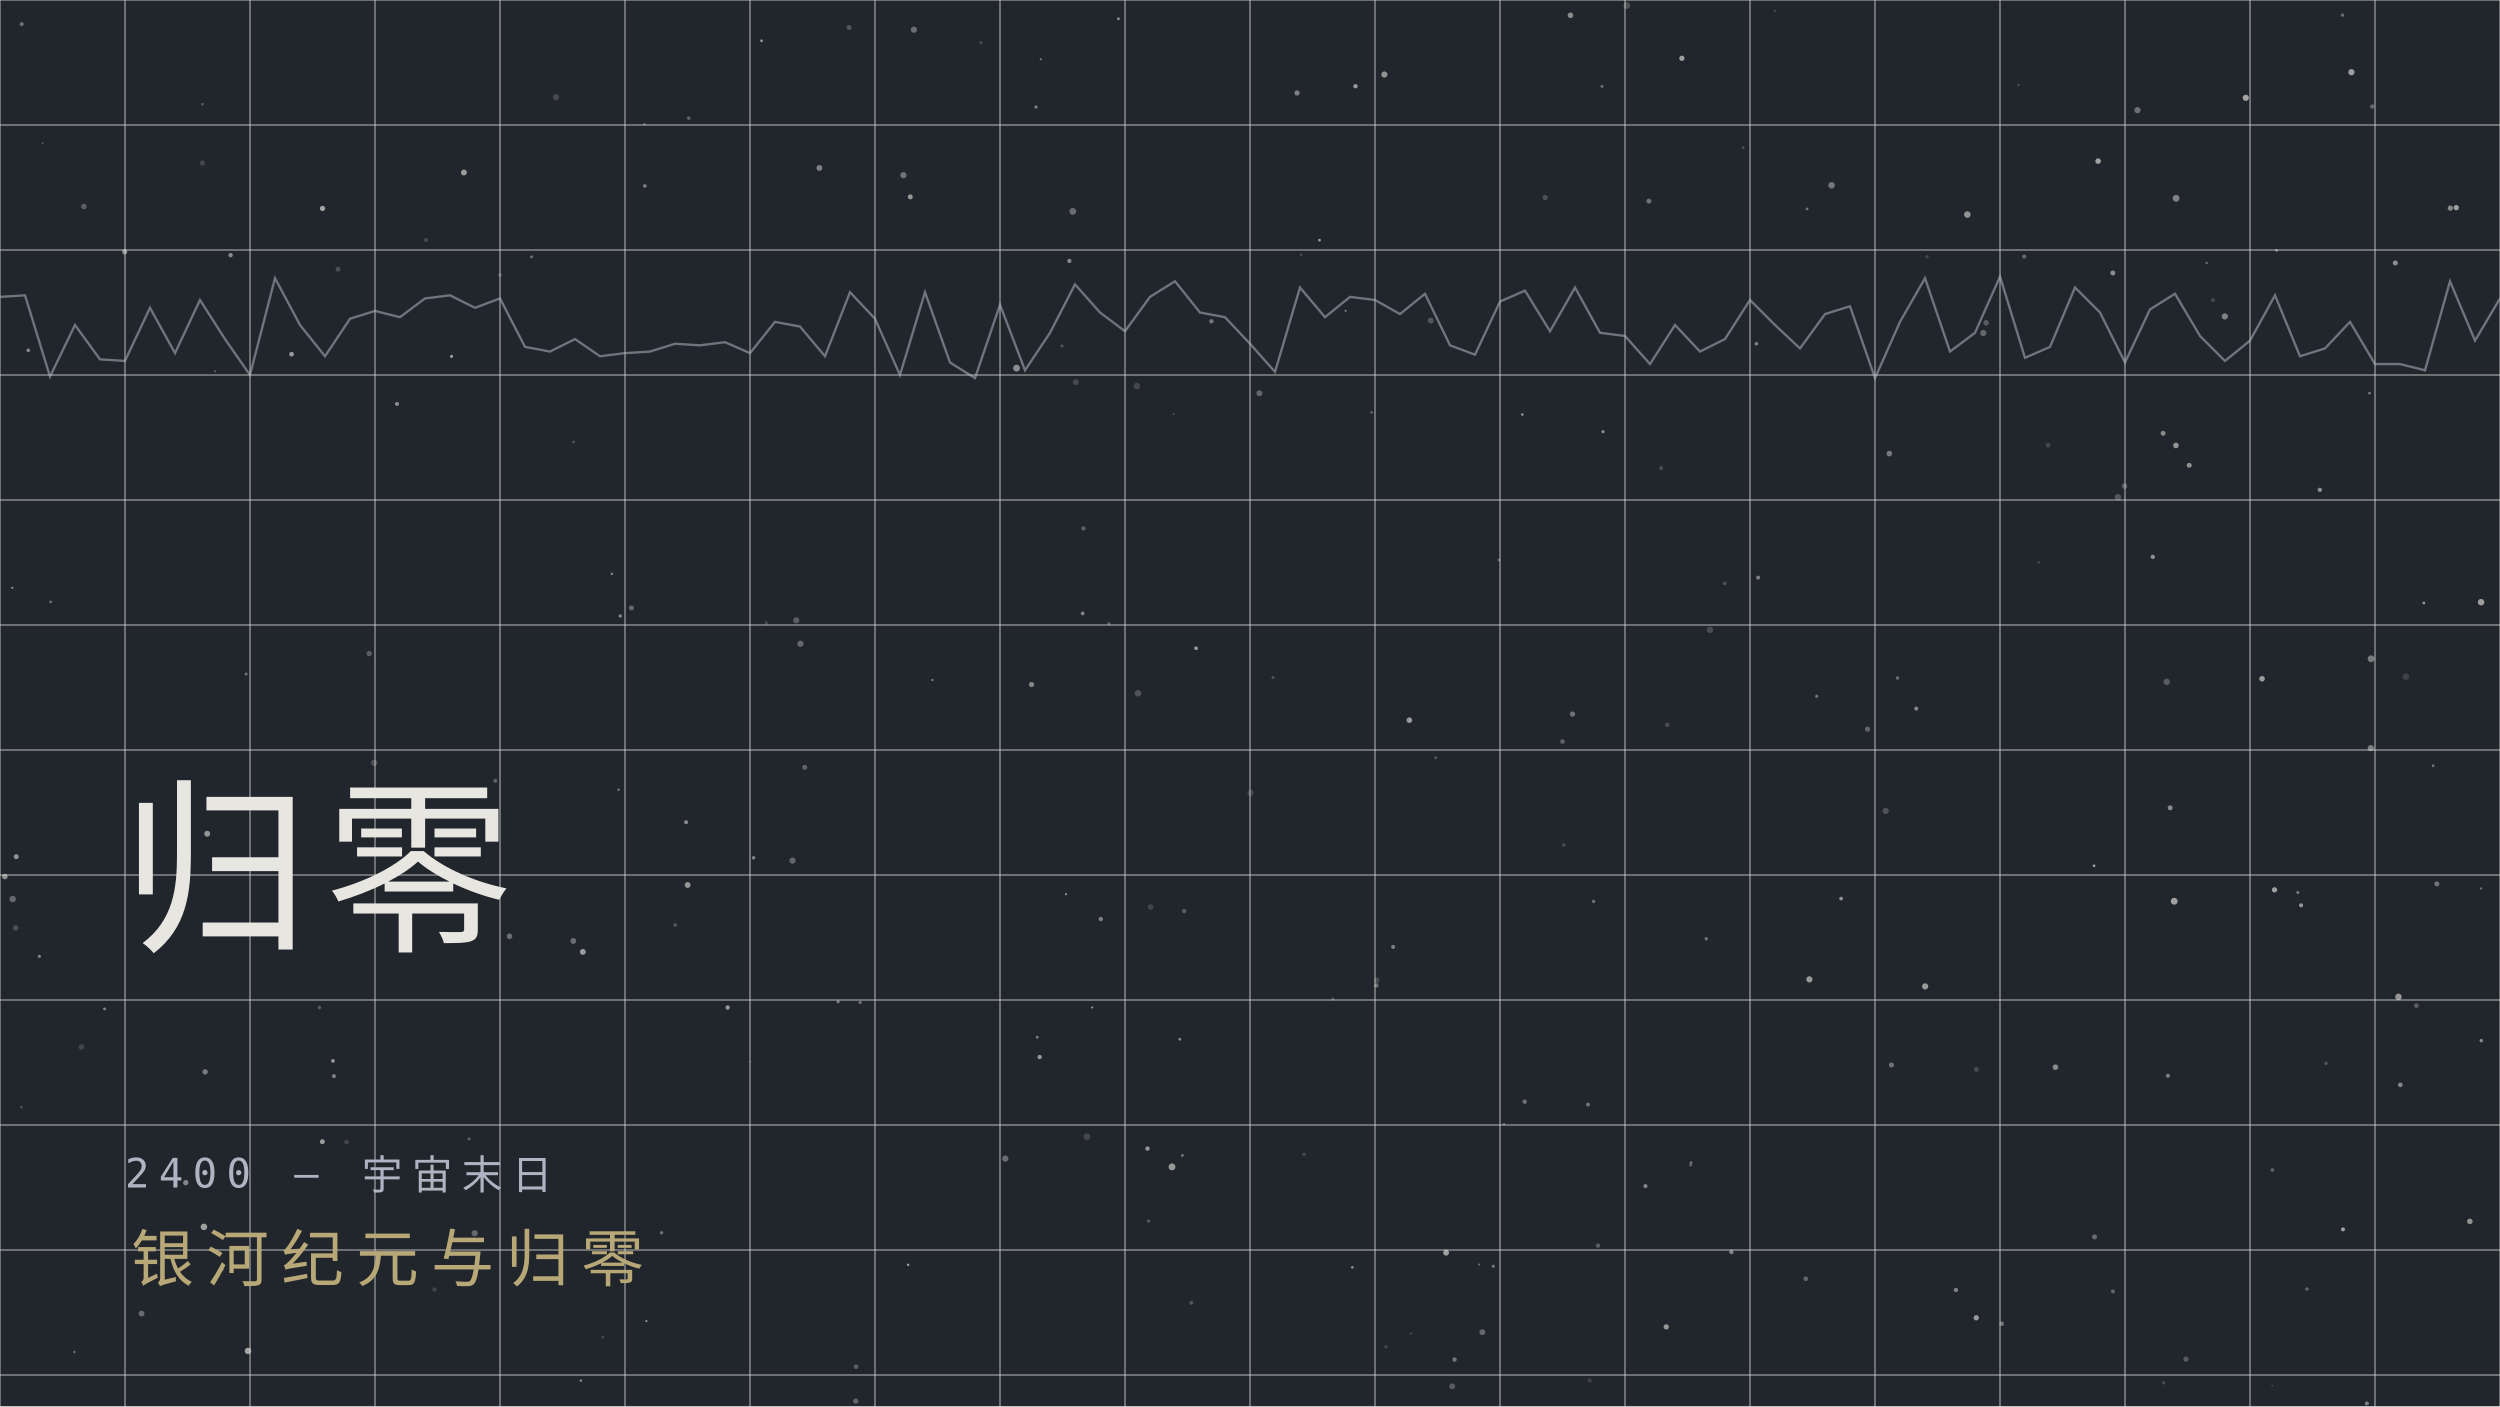
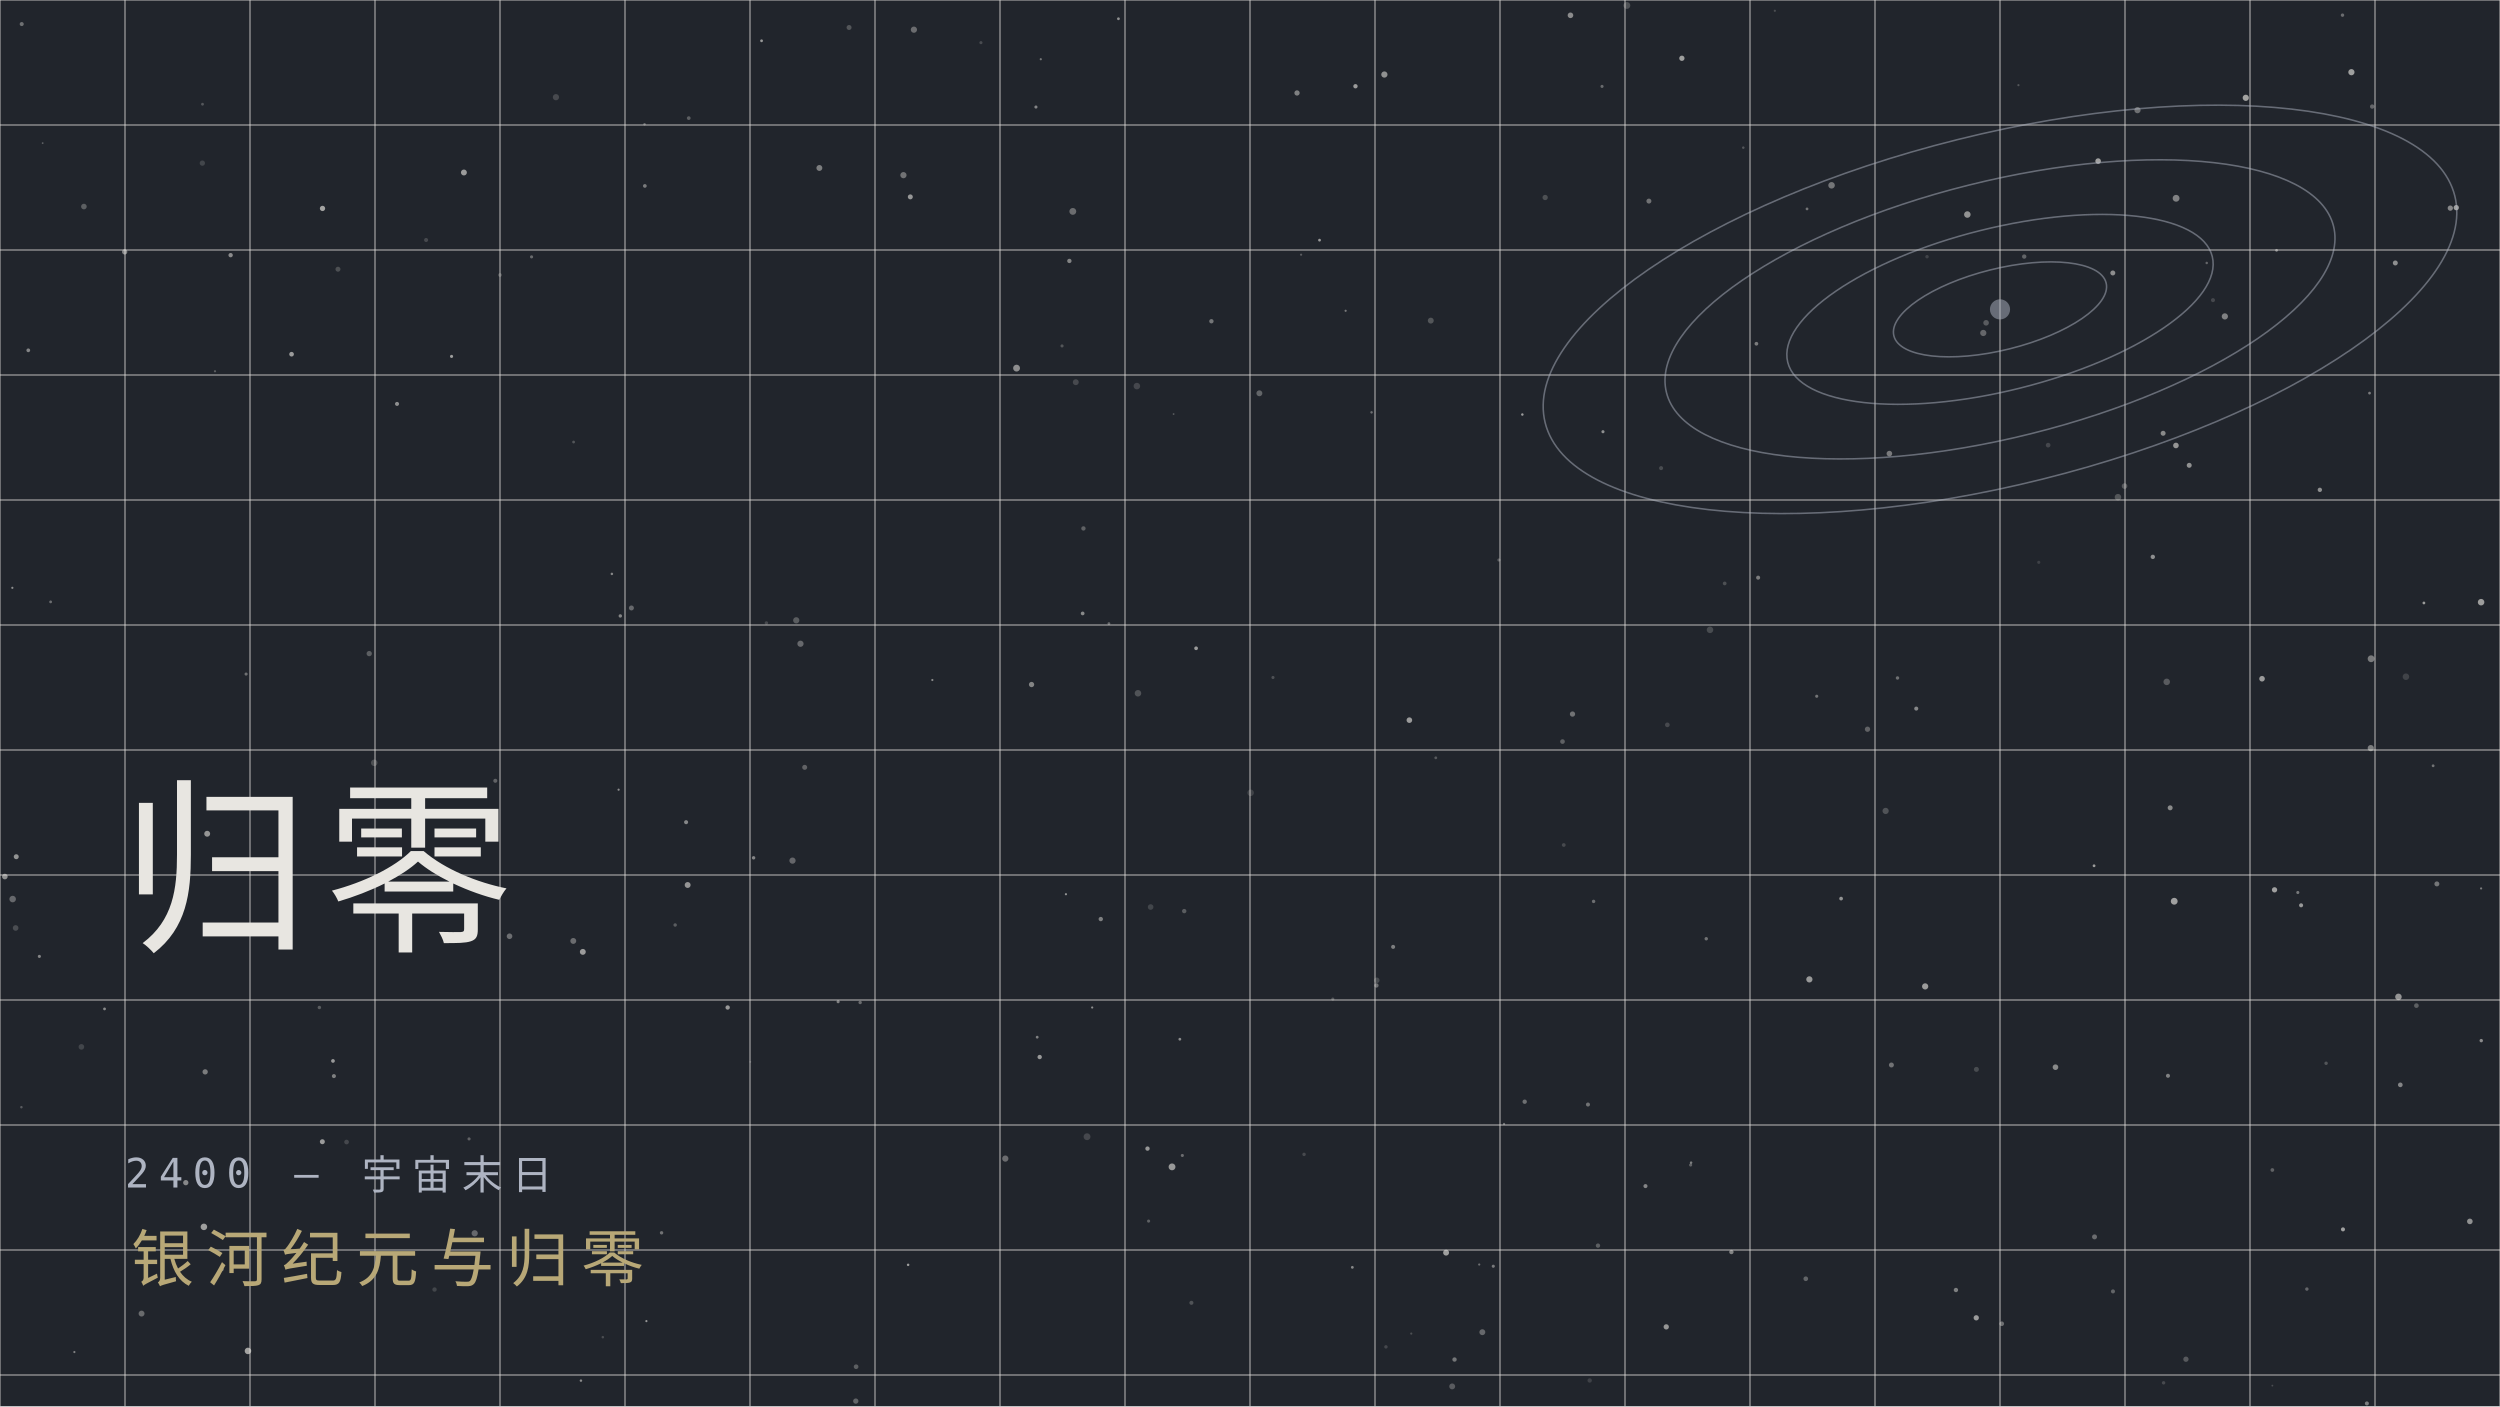
<svg xmlns="http://www.w3.org/2000/svg" width="1600" height="900" viewBox="0 0 1600 900">
  <rect width="1600" height="900" fill="#0a0e14" />
  <rect width="1600" height="900" fill="#aeb4c2" opacity="0.14" />
  <line x1="0" y1="0" x2="0" y2="900" stroke="#e8e6e1" stroke-width="0.5" />
  <line x1="80" y1="0" x2="80" y2="900" stroke="#e8e6e1" stroke-width="0.5" />
  <line x1="160" y1="0" x2="160" y2="900" stroke="#e8e6e1" stroke-width="0.5" />
  <line x1="240" y1="0" x2="240" y2="900" stroke="#e8e6e1" stroke-width="0.5" />
  <line x1="320" y1="0" x2="320" y2="900" stroke="#e8e6e1" stroke-width="0.5" />
  <line x1="400" y1="0" x2="400" y2="900" stroke="#e8e6e1" stroke-width="0.5" />
  <line x1="480" y1="0" x2="480" y2="900" stroke="#e8e6e1" stroke-width="0.5" />
  <line x1="560" y1="0" x2="560" y2="900" stroke="#e8e6e1" stroke-width="0.5" />
  <line x1="640" y1="0" x2="640" y2="900" stroke="#e8e6e1" stroke-width="0.5" />
  <line x1="720" y1="0" x2="720" y2="900" stroke="#e8e6e1" stroke-width="0.5" />
  <line x1="800" y1="0" x2="800" y2="900" stroke="#e8e6e1" stroke-width="0.5" />
  <line x1="880" y1="0" x2="880" y2="900" stroke="#e8e6e1" stroke-width="0.5" />
  <line x1="960" y1="0" x2="960" y2="900" stroke="#e8e6e1" stroke-width="0.5" />
  <line x1="1040" y1="0" x2="1040" y2="900" stroke="#e8e6e1" stroke-width="0.5" />
  <line x1="1120" y1="0" x2="1120" y2="900" stroke="#e8e6e1" stroke-width="0.5" />
  <line x1="1200" y1="0" x2="1200" y2="900" stroke="#e8e6e1" stroke-width="0.5" />
  <line x1="1280" y1="0" x2="1280" y2="900" stroke="#e8e6e1" stroke-width="0.5" />
  <line x1="1360" y1="0" x2="1360" y2="900" stroke="#e8e6e1" stroke-width="0.5" />
  <line x1="1440" y1="0" x2="1440" y2="900" stroke="#e8e6e1" stroke-width="0.5" />
  <line x1="1520" y1="0" x2="1520" y2="900" stroke="#e8e6e1" stroke-width="0.5" />
  <line x1="1600" y1="0" x2="1600" y2="900" stroke="#e8e6e1" stroke-width="0.5" />
  <line x1="0" y1="0" x2="1600" y2="0" stroke="#e8e6e1" stroke-width="0.5" />
  <line x1="0" y1="80" x2="1600" y2="80" stroke="#e8e6e1" stroke-width="0.5" />
  <line x1="0" y1="160" x2="1600" y2="160" stroke="#e8e6e1" stroke-width="0.5" />
  <line x1="0" y1="240" x2="1600" y2="240" stroke="#e8e6e1" stroke-width="0.5" />
  <line x1="0" y1="320" x2="1600" y2="320" stroke="#e8e6e1" stroke-width="0.5" />
  <line x1="0" y1="400" x2="1600" y2="400" stroke="#e8e6e1" stroke-width="0.5" />
  <line x1="0" y1="480" x2="1600" y2="480" stroke="#e8e6e1" stroke-width="0.5" />
  <line x1="0" y1="560" x2="1600" y2="560" stroke="#e8e6e1" stroke-width="0.5" />
  <line x1="0" y1="640" x2="1600" y2="640" stroke="#e8e6e1" stroke-width="0.5" />
  <line x1="0" y1="720" x2="1600" y2="720" stroke="#e8e6e1" stroke-width="0.5" />
  <line x1="0" y1="800" x2="1600" y2="800" stroke="#e8e6e1" stroke-width="0.5" />
  <line x1="0" y1="880" x2="1600" y2="880" stroke="#e8e6e1" stroke-width="0.5" />
  <circle cx="1499.2" cy="9.7" r="1.1" fill="#e8e6e1" opacity="0.37" />
  <circle cx="665.4" cy="676.5" r="1.4" fill="#e8e6e1" opacity="0.60" />
  <circle cx="1488.7" cy="680.5" r="1.1" fill="#e8e6e1" opacity="0.25" />
  <circle cx="1504.9" cy="46.2" r="2.0" fill="#e8e6e1" opacity="0.63" />
  <circle cx="147.6" cy="163.3" r="1.4" fill="#e8e6e1" opacity="0.53" />
  <circle cx="1158.0" cy="626.8" r="2.0" fill="#e8e6e1" opacity="0.60" />
  <circle cx="52.1" cy="670.0" r="1.8" fill="#e8e6e1" opacity="0.17" />
  <circle cx="320.0" cy="176.0" r="1.2" fill="#e8e6e1" opacity="0.23" />
  <circle cx="853.0" cy="639.4" r="1.0" fill="#e8e6e1" opacity="0.25" />
  <circle cx="709.7" cy="399.1" r="0.9" fill="#e8e6e1" opacity="0.35" />
  <circle cx="1517.3" cy="478.8" r="2.0" fill="#e8e6e1" opacity="0.46" />
  <circle cx="959.3" cy="358.4" r="1.0" fill="#e8e6e1" opacity="0.28" />
  <circle cx="736.4" cy="580.5" r="1.8" fill="#e8e6e1" opacity="0.17" />
  <circle cx="1000.0" cy="474.6" r="1.5" fill="#e8e6e1" opacity="0.31" />
  <circle cx="650.6" cy="235.6" r="2.2" fill="#e8e6e1" opacity="0.54" />
  <circle cx="988.9" cy="126.4" r="1.7" fill="#e8e6e1" opacity="0.22" />
  <circle cx="693.4" cy="338.2" r="1.4" fill="#e8e6e1" opacity="0.31" />
  <circle cx="755.1" cy="665.1" r="0.9" fill="#e8e6e1" opacity="0.53" />
  <circle cx="929.4" cy="887.3" r="1.9" fill="#e8e6e1" opacity="0.28" />
  <circle cx="1472.7" cy="579.4" r="1.3" fill="#e8e6e1" opacity="0.60" />
  <circle cx="1264.9" cy="684.4" r="1.6" fill="#e8e6e1" opacity="0.20" />
  <circle cx="1172.2" cy="118.6" r="2.1" fill="#e8e6e1" opacity="0.42" />
  <circle cx="129.6" cy="66.7" r="0.9" fill="#e8e6e1" opacity="0.26" />
  <circle cx="10.4" cy="548.3" r="1.6" fill="#e8e6e1" opacity="0.57" />
  <circle cx="688.5" cy="244.6" r="1.9" fill="#e8e6e1" opacity="0.19" />
  <circle cx="1259.1" cy="137.3" r="2.1" fill="#e8e6e1" opacity="0.57" />
  <circle cx="27.3" cy="91.6" r="0.6" fill="#e8e6e1" opacity="0.31" />
  <circle cx="1016.3" cy="706.9" r="1.3" fill="#e8e6e1" opacity="0.40" />
  <circle cx="800.4" cy="507.4" r="2.1" fill="#e8e6e1" opacity="0.16" />
  <circle cx="25.2" cy="612.1" r="1.0" fill="#e8e6e1" opacity="0.50" />
  <circle cx="1457.0" cy="160.2" r="0.9" fill="#e8e6e1" opacity="0.49" />
  <circle cx="891.6" cy="606.0" r="1.3" fill="#e8e6e1" opacity="0.46" />
  <circle cx="1210.5" cy="681.6" r="1.6" fill="#e8e6e1" opacity="0.40" />
  <circle cx="413.7" cy="845.5" r="0.7" fill="#e8e6e1" opacity="0.59" />
  <circle cx="1352.2" cy="174.7" r="1.6" fill="#e8e6e1" opacity="0.54" />
  <circle cx="10.0" cy="593.9" r="1.8" fill="#e8e6e1" opacity="0.21" />
  <circle cx="1092.0" cy="600.8" r="1.1" fill="#e8e6e1" opacity="0.40" />
  <circle cx="1063.1" cy="299.6" r="1.3" fill="#e8e6e1" opacity="0.20" />
  <circle cx="397.0" cy="394.2" r="1.1" fill="#e8e6e1" opacity="0.49" />
  <circle cx="213.1" cy="679.0" r="1.2" fill="#e8e6e1" opacity="0.60" />
  <circle cx="507.2" cy="550.8" r="2.0" fill="#e8e6e1" opacity="0.34" />
  <circle cx="1195.2" cy="466.7" r="1.7" fill="#e8e6e1" opacity="0.32" />
  <circle cx="728.3" cy="443.7" r="2.1" fill="#e8e6e1" opacity="0.24" />
  <circle cx="32.4" cy="385.2" r="0.9" fill="#e8e6e1" opacity="0.38" />
  <circle cx="412.5" cy="79.5" r="0.8" fill="#e8e6e1" opacity="0.34" />
  <circle cx="412.7" cy="119.0" r="1.2" fill="#e8e6e1" opacity="0.44" />
  <circle cx="1455.7" cy="569.5" r="1.7" fill="#e8e6e1" opacity="0.64" />
  <circle cx="1517.5" cy="421.6" r="2.2" fill="#e8e6e1" opacity="0.44" />
  <circle cx="440.8" cy="75.6" r="1.2" fill="#e8e6e1" opacity="0.30" />
  <circle cx="3.1" cy="561.0" r="1.8" fill="#e8e6e1" opacity="0.56" />
  <circle cx="1387.5" cy="688.5" r="1.3" fill="#e8e6e1" opacity="0.48" />
  <circle cx="1041.2" cy="3.5" r="2.2" fill="#e8e6e1" opacity="0.23" />
  <circle cx="1416.3" cy="192.1" r="1.3" fill="#e8e6e1" opacity="0.18" />
  <circle cx="254.1" cy="258.5" r="1.3" fill="#e8e6e1" opacity="0.55" />
  <circle cx="578.2" cy="112.1" r="2.0" fill="#e8e6e1" opacity="0.40" />
  <circle cx="814.7" cy="433.6" r="1.0" fill="#e8e6e1" opacity="0.23" />
  <circle cx="317.0" cy="499.7" r="1.3" fill="#e8e6e1" opacity="0.32" />
  <circle cx="296.9" cy="110.4" r="1.9" fill="#e8e6e1" opacity="0.61" />
  <circle cx="13.7" cy="708.6" r="0.8" fill="#e8e6e1" opacity="0.28" />
  <circle cx="391.6" cy="367.3" r="0.8" fill="#e8e6e1" opacity="0.51" />
  <circle cx="432.1" cy="592.0" r="1.1" fill="#e8e6e1" opacity="0.29" />
  <circle cx="643.4" cy="741.5" r="2.0" fill="#e8e6e1" opacity="0.37" />
  <circle cx="221.8" cy="730.9" r="1.5" fill="#e8e6e1" opacity="0.18" />
  <circle cx="695.7" cy="727.5" r="2.2" fill="#e8e6e1" opacity="0.18" />
  <circle cx="536.4" cy="641.1" r="1.0" fill="#e8e6e1" opacity="0.48" />
  <circle cx="1572.0" cy="132.9" r="1.7" fill="#e8e6e1" opacity="0.63" />
  <circle cx="1251.8" cy="825.6" r="1.4" fill="#e8e6e1" opacity="0.47" />
  <circle cx="582.6" cy="126.0" r="1.6" fill="#e8e6e1" opacity="0.59" />
  <circle cx="1226.4" cy="453.5" r="1.3" fill="#e8e6e1" opacity="0.51" />
  <circle cx="1454.3" cy="886.8" r="0.6" fill="#e8e6e1" opacity="0.21" />
  <circle cx="806.0" cy="251.7" r="1.9" fill="#e8e6e1" opacity="0.33" />
  <circle cx="1447.7" cy="434.4" r="1.8" fill="#e8e6e1" opacity="0.61" />
  <circle cx="272.7" cy="153.6" r="1.3" fill="#e8e6e1" opacity="0.19" />
  <circle cx="509.6" cy="397.0" r="2.0" fill="#e8e6e1" opacity="0.29" />
  <circle cx="756.7" cy="739.5" r="1.0" fill="#e8e6e1" opacity="0.37" />
  <circle cx="423.4" cy="789.0" r="1.1" fill="#e8e6e1" opacity="0.40" />
  <circle cx="204.4" cy="644.8" r="1.1" fill="#e8e6e1" opacity="0.29" />
  <circle cx="765.5" cy="414.9" r="1.2" fill="#e8e6e1" opacity="0.61" />
  <circle cx="881.1" cy="627.4" r="1.8" fill="#e8e6e1" opacity="0.20" />
  <circle cx="79.8" cy="161.2" r="1.7" fill="#e8e6e1" opacity="0.51" />
  <circle cx="13.9" cy="15.4" r="1.3" fill="#e8e6e1" opacity="0.39" />
  <circle cx="131.3" cy="686.0" r="1.7" fill="#e8e6e1" opacity="0.45" />
  <circle cx="1399.0" cy="869.9" r="1.7" fill="#e8e6e1" opacity="0.27" />
  <circle cx="867.5" cy="55.2" r="1.4" fill="#e8e6e1" opacity="0.61" />
  <circle cx="1022.7" cy="797.2" r="1.4" fill="#e8e6e1" opacity="0.30" />
  <circle cx="547.9" cy="874.7" r="1.5" fill="#e8e6e1" opacity="0.30" />
  <circle cx="930.9" cy="870.1" r="1.4" fill="#e8e6e1" opacity="0.42" />
  <circle cx="1340.2" cy="554.1" r="0.9" fill="#e8e6e1" opacity="0.62" />
  <circle cx="236.3" cy="418.3" r="1.7" fill="#e8e6e1" opacity="0.30" />
  <circle cx="1295.5" cy="164.2" r="1.4" fill="#e8e6e1" opacity="0.33" />
  <circle cx="887.0" cy="862.0" r="1.1" fill="#e8e6e1" opacity="0.18" />
  <circle cx="1342.8" cy="103.1" r="1.8" fill="#e8e6e1" opacity="0.64" />
  <circle cx="1587.9" cy="568.6" r="0.7" fill="#e8e6e1" opacity="0.45" />
  <circle cx="66.9" cy="645.7" r="0.9" fill="#e8e6e1" opacity="0.52" />
  <circle cx="1412.3" cy="168.3" r="0.8" fill="#e8e6e1" opacity="0.34" />
  <circle cx="157.5" cy="431.4" r="1.0" fill="#e8e6e1" opacity="0.39" />
  <circle cx="1551.3" cy="385.9" r="0.9" fill="#e8e6e1" opacity="0.61" />
  <circle cx="1499.5" cy="786.8" r="1.3" fill="#e8e6e1" opacity="0.64" />
  <circle cx="975.8" cy="705.1" r="1.4" fill="#e8e6e1" opacity="0.39" />
  <circle cx="1533.0" cy="168.3" r="1.6" fill="#e8e6e1" opacity="0.55" />
  <circle cx="371.8" cy="883.6" r="0.8" fill="#e8e6e1" opacity="0.53" />
  <circle cx="1156.5" cy="133.7" r="0.9" fill="#e8e6e1" opacity="0.41" />
  <circle cx="1391.5" cy="576.8" r="2.2" fill="#e8e6e1" opacity="0.64" />
  <circle cx="480.2" cy="679.6" r="0.6" fill="#e8e6e1" opacity="0.21" />
  <circle cx="18.1" cy="224.2" r="1.2" fill="#e8e6e1" opacity="0.50" />
  <circle cx="1094.4" cy="403.1" r="2.1" fill="#e8e6e1" opacity="0.20" />
  <circle cx="1017.4" cy="883.5" r="1.4" fill="#e8e6e1" opacity="0.15" />
  <circle cx="118.9" cy="756.9" r="1.7" fill="#e8e6e1" opacity="0.51" />
  <circle cx="1019.9" cy="576.9" r="1.1" fill="#e8e6e1" opacity="0.38" />
  <circle cx="1291.8" cy="54.5" r="0.7" fill="#e8e6e1" opacity="0.25" />
  <circle cx="512.3" cy="412.0" r="2.0" fill="#e8e6e1" opacity="0.35" />
  <circle cx="1340.5" cy="791.6" r="1.6" fill="#e8e6e1" opacity="0.37" />
  <circle cx="1352.3" cy="826.5" r="1.3" fill="#e8e6e1" opacity="0.33" />
  <circle cx="1388.9" cy="517.0" r="1.6" fill="#e8e6e1" opacity="0.52" />
  <circle cx="627.8" cy="27.3" r="1.0" fill="#e8e6e1" opacity="0.20" />
  <circle cx="1076.4" cy="37.3" r="1.7" fill="#e8e6e1" opacity="0.63" />
  <circle cx="704.5" cy="588.2" r="1.4" fill="#e8e6e1" opacity="0.47" />
  <circle cx="515.0" cy="491.1" r="1.6" fill="#e8e6e1" opacity="0.32" />
  <circle cx="1304.8" cy="359.9" r="1.0" fill="#e8e6e1" opacity="0.15" />
  <circle cx="1518.2" cy="68.2" r="1.4" fill="#e8e6e1" opacity="0.34" />
  <circle cx="1082.0" cy="745.6" r="1.0" fill="#e8e6e1" opacity="0.32" />
  <circle cx="877.8" cy="263.9" r="0.8" fill="#e8e6e1" opacity="0.38" />
  <circle cx="1535.0" cy="638.0" r="2.1" fill="#e8e6e1" opacity="0.58" />
  <circle cx="1568.2" cy="133.2" r="1.7" fill="#e8e6e1" opacity="0.51" />
  <circle cx="902.0" cy="460.9" r="1.8" fill="#e8e6e1" opacity="0.61" />
  <circle cx="757.9" cy="583.1" r="1.4" fill="#e8e6e1" opacity="0.29" />
  <circle cx="547.7" cy="896.7" r="1.7" fill="#e8e6e1" opacity="0.33" />
  <circle cx="1082.3" cy="744.1" r="0.8" fill="#e8e6e1" opacity="0.47" />
  <circle cx="915.7" cy="205.2" r="1.9" fill="#e8e6e1" opacity="0.25" />
  <circle cx="206.4" cy="133.4" r="1.7" fill="#e8e6e1" opacity="0.65" />
  <circle cx="663.0" cy="68.5" r="1.0" fill="#e8e6e1" opacity="0.50" />
  <circle cx="1514.8" cy="898.2" r="1.3" fill="#e8e6e1" opacity="0.46" />
  <circle cx="1557.2" cy="490.1" r="0.9" fill="#e8e6e1" opacity="0.41" />
  <circle cx="1384.4" cy="277.3" r="1.6" fill="#e8e6e1" opacity="0.52" />
  <circle cx="1209.2" cy="290.3" r="1.8" fill="#e8e6e1" opacity="0.44" />
  <circle cx="239.5" cy="488.2" r="2.1" fill="#e8e6e1" opacity="0.22" />
  <circle cx="366.9" cy="602.2" r="1.9" fill="#e8e6e1" opacity="0.37" />
  <circle cx="955.7" cy="810.4" r="1.0" fill="#e8e6e1" opacity="0.44" />
  <circle cx="355.8" cy="62.2" r="2.0" fill="#e8e6e1" opacity="0.19" />
  <circle cx="1359.7" cy="311.1" r="1.8" fill="#e8e6e1" opacity="0.27" />
  <circle cx="439.1" cy="526.2" r="1.3" fill="#e8e6e1" opacity="0.51" />
  <circle cx="1271.1" cy="206.6" r="1.8" fill="#e8e6e1" opacity="0.28" />
  <circle cx="490.5" cy="398.7" r="1.1" fill="#e8e6e1" opacity="0.19" />
  <circle cx="1155.7" cy="818.4" r="1.5" fill="#e8e6e1" opacity="0.33" />
  <circle cx="734.4" cy="735.1" r="1.4" fill="#e8e6e1" opacity="0.59" />
  <circle cx="946.7" cy="809.3" r="0.7" fill="#e8e6e1" opacity="0.39" />
  <circle cx="158.7" cy="864.6" r="2.1" fill="#e8e6e1" opacity="0.65" />
  <circle cx="367.1" cy="282.9" r="0.9" fill="#e8e6e1" opacity="0.25" />
  <circle cx="1401.1" cy="297.8" r="1.6" fill="#e8e6e1" opacity="0.56" />
  <circle cx="1233.3" cy="164.3" r="1.1" fill="#e8e6e1" opacity="0.16" />
  <circle cx="918.9" cy="485.0" r="0.9" fill="#e8e6e1" opacity="0.27" />
  <circle cx="1232.1" cy="631.3" r="2.0" fill="#e8e6e1" opacity="0.61" />
  <circle cx="1214.4" cy="433.9" r="1.1" fill="#e8e6e1" opacity="0.39" />
  <circle cx="465.7" cy="644.8" r="1.4" fill="#e8e6e1" opacity="0.60" />
  <circle cx="340.2" cy="164.4" r="1.0" fill="#e8e6e1" opacity="0.36" />
  <circle cx="1264.8" cy="843.4" r="1.7" fill="#e8e6e1" opacity="0.61" />
  <circle cx="751.1" cy="265.0" r="0.6" fill="#e8e6e1" opacity="0.28" />
  <circle cx="543.4" cy="17.6" r="1.6" fill="#e8e6e1" opacity="0.25" />
  <circle cx="1055.3" cy="128.7" r="1.6" fill="#e8e6e1" opacity="0.40" />
  <circle cx="524.4" cy="107.5" r="1.9" fill="#e8e6e1" opacity="0.46" />
  <circle cx="830.1" cy="59.5" r="1.7" fill="#e8e6e1" opacity="0.47" />
  <circle cx="482.3" cy="549.0" r="1.1" fill="#e8e6e1" opacity="0.50" />
  <circle cx="699.0" cy="644.8" r="0.7" fill="#e8e6e1" opacity="0.55" />
  <circle cx="1124.1" cy="220.0" r="1.2" fill="#e8e6e1" opacity="0.45" />
  <circle cx="47.6" cy="865.3" r="0.7" fill="#e8e6e1" opacity="0.47" />
  <circle cx="1539.8" cy="433.1" r="2.1" fill="#e8e6e1" opacity="0.16" />
  <circle cx="581.2" cy="809.5" r="0.8" fill="#e8e6e1" opacity="0.63" />
  <circle cx="373.0" cy="609.2" r="1.9" fill="#e8e6e1" opacity="0.61" />
  <circle cx="137.6" cy="237.6" r="0.7" fill="#e8e6e1" opacity="0.29" />
  <circle cx="1588.0" cy="666.0" r="1.1" fill="#e8e6e1" opacity="0.53" />
  <circle cx="1066.4" cy="849.2" r="1.7" fill="#e8e6e1" opacity="0.58" />
  <circle cx="1281.1" cy="847.2" r="1.5" fill="#e8e6e1" opacity="0.39" />
  <circle cx="962.6" cy="719.3" r="0.7" fill="#e8e6e1" opacity="0.42" />
  <circle cx="1516.5" cy="251.6" r="0.9" fill="#e8e6e1" opacity="0.44" />
  <circle cx="385.8" cy="855.8" r="0.8" fill="#e8e6e1" opacity="0.21" />
  <circle cx="844.5" cy="153.7" r="0.9" fill="#e8e6e1" opacity="0.61" />
  <circle cx="1005.1" cy="9.8" r="1.8" fill="#e8e6e1" opacity="0.53" />
  <circle cx="1470.6" cy="571.2" r="1.0" fill="#e8e6e1" opacity="0.43" />
  <circle cx="8.1" cy="575.4" r="2.1" fill="#e8e6e1" opacity="0.35" />
  <circle cx="1025.3" cy="55.3" r="1.0" fill="#e8e6e1" opacity="0.36" />
  <circle cx="974.3" cy="265.3" r="0.8" fill="#e8e6e1" opacity="0.62" />
  <circle cx="1536.2" cy="694.3" r="1.5" fill="#e8e6e1" opacity="0.50" />
  <circle cx="1437.3" cy="62.6" r="2.0" fill="#e8e6e1" opacity="0.65" />
  <circle cx="1178.3" cy="575.1" r="1.2" fill="#e8e6e1" opacity="0.57" />
  <circle cx="1269.3" cy="213.1" r="2.0" fill="#e8e6e1" opacity="0.34" />
  <circle cx="1423.9" cy="202.5" r="2.0" fill="#e8e6e1" opacity="0.48" />
  <circle cx="775.3" cy="205.6" r="1.4" fill="#e8e6e1" opacity="0.42" />
  <circle cx="206.3" cy="730.7" r="1.6" fill="#e8e6e1" opacity="0.61" />
  <circle cx="735.1" cy="781.5" r="1.0" fill="#e8e6e1" opacity="0.31" />
  <circle cx="53.7" cy="132.2" r="1.8" fill="#e8e6e1" opacity="0.30" />
  <circle cx="213.7" cy="688.7" r="1.3" fill="#e8e6e1" opacity="0.47" />
  <circle cx="1125.2" cy="369.7" r="1.3" fill="#e8e6e1" opacity="0.45" />
  <circle cx="750.1" cy="746.8" r="2.2" fill="#e8e6e1" opacity="0.60" />
  <circle cx="487.4" cy="26.1" r="0.9" fill="#e8e6e1" opacity="0.60" />
  <circle cx="663.8" cy="663.8" r="0.9" fill="#e8e6e1" opacity="0.48" />
  <circle cx="90.6" cy="840.7" r="1.9" fill="#e8e6e1" opacity="0.36" />
  <circle cx="880.9" cy="630.7" r="1.4" fill="#e8e6e1" opacity="0.38" />
  <circle cx="1162.7" cy="445.6" r="1.0" fill="#e8e6e1" opacity="0.41" />
  <circle cx="1476.4" cy="825.0" r="1.1" fill="#e8e6e1" opacity="0.34" />
  <circle cx="1206.8" cy="519.0" r="2.0" fill="#e8e6e1" opacity="0.24" />
  <circle cx="326.1" cy="599.2" r="1.8" fill="#e8e6e1" opacity="0.38" />
  <circle cx="1310.8" cy="284.9" r="1.5" fill="#e8e6e1" opacity="0.18" />
  <circle cx="129.5" cy="104.4" r="1.7" fill="#e8e6e1" opacity="0.17" />
  <circle cx="666.1" cy="37.9" r="0.7" fill="#e8e6e1" opacity="0.43" />
  <circle cx="1115.7" cy="94.5" r="0.8" fill="#e8e6e1" opacity="0.26" />
  <circle cx="686.6" cy="135.3" r="2.2" fill="#e8e6e1" opacity="0.37" />
  <circle cx="886.0" cy="47.7" r="2.0" fill="#e8e6e1" opacity="0.56" />
  <circle cx="727.6" cy="247.1" r="2.1" fill="#e8e6e1" opacity="0.18" />
  <circle cx="141.9" cy="812.4" r="1.2" fill="#e8e6e1" opacity="0.52" />
  <circle cx="1108.1" cy="801.3" r="1.4" fill="#e8e6e1" opacity="0.49" />
  <circle cx="1368.0" cy="70.5" r="2.0" fill="#e8e6e1" opacity="0.39" />
  <circle cx="715.8" cy="12.0" r="0.9" fill="#e8e6e1" opacity="0.55" />
  <circle cx="925.5" cy="801.7" r="1.9" fill="#e8e6e1" opacity="0.63" />
  <circle cx="1315.5" cy="683.0" r="1.8" fill="#e8e6e1" opacity="0.52" />
  <circle cx="1377.8" cy="356.4" r="1.4" fill="#e8e6e1" opacity="0.55" />
  <circle cx="865.5" cy="811.1" r="0.9" fill="#e8e6e1" opacity="0.51" />
  <circle cx="684.4" cy="167.0" r="1.4" fill="#e8e6e1" opacity="0.49" />
  <circle cx="1546.5" cy="643.6" r="1.5" fill="#e8e6e1" opacity="0.30" />
  <circle cx="584.9" cy="19.0" r="2.0" fill="#e8e6e1" opacity="0.37" />
  <circle cx="1135.9" cy="6.9" r="0.7" fill="#e8e6e1" opacity="0.21" />
  <circle cx="1025.9" cy="276.3" r="1.0" fill="#e8e6e1" opacity="0.55" />
  <circle cx="1454.3" cy="748.8" r="1.2" fill="#e8e6e1" opacity="0.32" />
  <circle cx="440.1" cy="566.4" r="1.9" fill="#e8e6e1" opacity="0.58" />
  <circle cx="278.1" cy="825.3" r="1.4" fill="#e8e6e1" opacity="0.17" />
  <circle cx="1000.8" cy="540.8" r="1.2" fill="#e8e6e1" opacity="0.19" />
  <circle cx="948.7" cy="852.6" r="1.9" fill="#e8e6e1" opacity="0.35" />
  <circle cx="1053.1" cy="759.1" r="1.3" fill="#e8e6e1" opacity="0.50" />
  <circle cx="186.6" cy="226.7" r="1.5" fill="#e8e6e1" opacity="0.61" />
  <circle cx="1580.7" cy="781.7" r="1.8" fill="#e8e6e1" opacity="0.56" />
  <circle cx="762.5" cy="833.8" r="1.3" fill="#e8e6e1" opacity="0.24" />
  <circle cx="216.3" cy="172.3" r="1.6" fill="#e8e6e1" opacity="0.22" />
  <circle cx="1006.4" cy="457.0" r="1.7" fill="#e8e6e1" opacity="0.40" />
  <circle cx="692.9" cy="392.6" r="1.2" fill="#e8e6e1" opacity="0.52" />
  <circle cx="404.1" cy="389.1" r="1.6" fill="#e8e6e1" opacity="0.35" />
  <circle cx="682.2" cy="572.3" r="0.7" fill="#e8e6e1" opacity="0.58" />
  <circle cx="395.9" cy="505.4" r="0.7" fill="#e8e6e1" opacity="0.54" />
  <circle cx="861.2" cy="198.9" r="0.7" fill="#e8e6e1" opacity="0.44" />
  <circle cx="1355.5" cy="318.2" r="2.1" fill="#e8e6e1" opacity="0.25" />
  <circle cx="300.2" cy="728.9" r="1.0" fill="#e8e6e1" opacity="0.32" />
  <circle cx="1484.7" cy="313.5" r="1.4" fill="#e8e6e1" opacity="0.55" />
  <circle cx="832.7" cy="163.0" r="0.7" fill="#e8e6e1" opacity="0.29" />
  <circle cx="1386.7" cy="436.4" r="2.1" fill="#e8e6e1" opacity="0.28" />
  <circle cx="1384.7" cy="885.0" r="1.1" fill="#e8e6e1" opacity="0.19" />
  <circle cx="660.2" cy="438.1" r="1.7" fill="#e8e6e1" opacity="0.49" />
  <circle cx="289.0" cy="228.1" r="1.0" fill="#e8e6e1" opacity="0.63" />
  <circle cx="1559.6" cy="565.7" r="1.6" fill="#e8e6e1" opacity="0.42" />
  <circle cx="1103.8" cy="373.4" r="1.2" fill="#e8e6e1" opacity="0.22" />
  <circle cx="303.8" cy="789.3" r="2.0" fill="#e8e6e1" opacity="0.35" />
  <circle cx="834.6" cy="738.8" r="1.1" fill="#e8e6e1" opacity="0.19" />
  <circle cx="596.7" cy="435.2" r="0.7" fill="#e8e6e1" opacity="0.52" />
  <circle cx="1067.1" cy="463.9" r="1.5" fill="#e8e6e1" opacity="0.19" />
  <circle cx="1587.9" cy="385.4" r="2.1" fill="#e8e6e1" opacity="0.62" />
  <circle cx="679.7" cy="221.4" r="1.0" fill="#e8e6e1" opacity="0.25" />
  <circle cx="550.5" cy="641.6" r="1.1" fill="#e8e6e1" opacity="0.36" />
  <circle cx="903.2" cy="853.5" r="0.7" fill="#e8e6e1" opacity="0.22" />
  <circle cx="1392.7" cy="126.9" r="2.2" fill="#e8e6e1" opacity="0.48" />
  <circle cx="7.9" cy="376.2" r="0.7" fill="#e8e6e1" opacity="0.55" />
  <circle cx="1392.6" cy="285.1" r="1.8" fill="#e8e6e1" opacity="0.58" />
  <circle cx="130.5" cy="785.2" r="2.1" fill="#e8e6e1" opacity="0.63" />
  <circle cx="132.6" cy="533.6" r="1.9" fill="#e8e6e1" opacity="0.58" />
+   <g opacity="0.5" stroke="#aeb4c2" fill="none">
+     <ellipse cx="1280" cy="198" rx="70" ry="26" transform="rotate(-14 1280 198)" />
+     <ellipse cx="1280" cy="198" rx="140" ry="52" transform="rotate(-14 1280 198)" />
+     <ellipse cx="1280" cy="198" rx="220" ry="82" transform="rotate(-14 1280 198)" />
+     <ellipse cx="1280" cy="198" rx="300" ry="112" transform="rotate(-14 1280 198)" />
+     <circle cx="1280" cy="198" r="6.447" fill="#aeb4c2" stroke="none" />
+   </g>
  <text x="80" y="760" font-family="'SFMono-Regular','Menlo',monospace" font-size="26" fill="#aeb4c2" letter-spacing="6">2400 – 宇宙末日</text>
  <text x="78" y="600" font-family="'Noto Serif SC','Songti SC',serif" font-size="120" fill="#e8e6e1" letter-spacing="10">归零</text>
  <text x="84" y="820" font-family="'Noto Serif SC','Songti SC',serif" font-size="40" fill="#b8a877" letter-spacing="8">银河纪元与归零</text>
-   <polyline points="0,190 16,189 32,241 48,208 64,230 80,231 96,197 112,226 128,192 144,217 160,240 176,178 192,208 208,228 224,204 240,199 256,203 272,191 288,189 304,197 320,191 336,222 352,225 368,217 384,228 400,226 416,225 432,220 448,221 464,219 480,226 496,206 512,209 528,228 544,187 560,204 576,240 592,187 608,232 624,242 640,195 656,237 672,213 688,182 704,200 720,212 736,190 752,180 768,200 784,203 800,220 816,238 832,184 848,203 864,190 880,192 896,201 912,188 928,221 944,227 960,193 976,186 992,212 1008,184 1024,213 1040,215 1056,233 1072,208 1088,225 1104,217 1120,192 1136,208 1152,223 1168,201 1184,196 1200,242 1216,206 1232,178 1248,225 1264,213 1280,177 1296,229 1312,222 1328,184 1344,200 1360,232 1376,198 1392,188 1408,215 1424,231 1440,218 1456,189 1472,228 1488,223 1504,206 1520,233 1536,233 1552,237 1568,180 1584,218 1600,191" fill="none" stroke="#aeb4c2" stroke-width="1.5" opacity="0.55" />
</svg>
